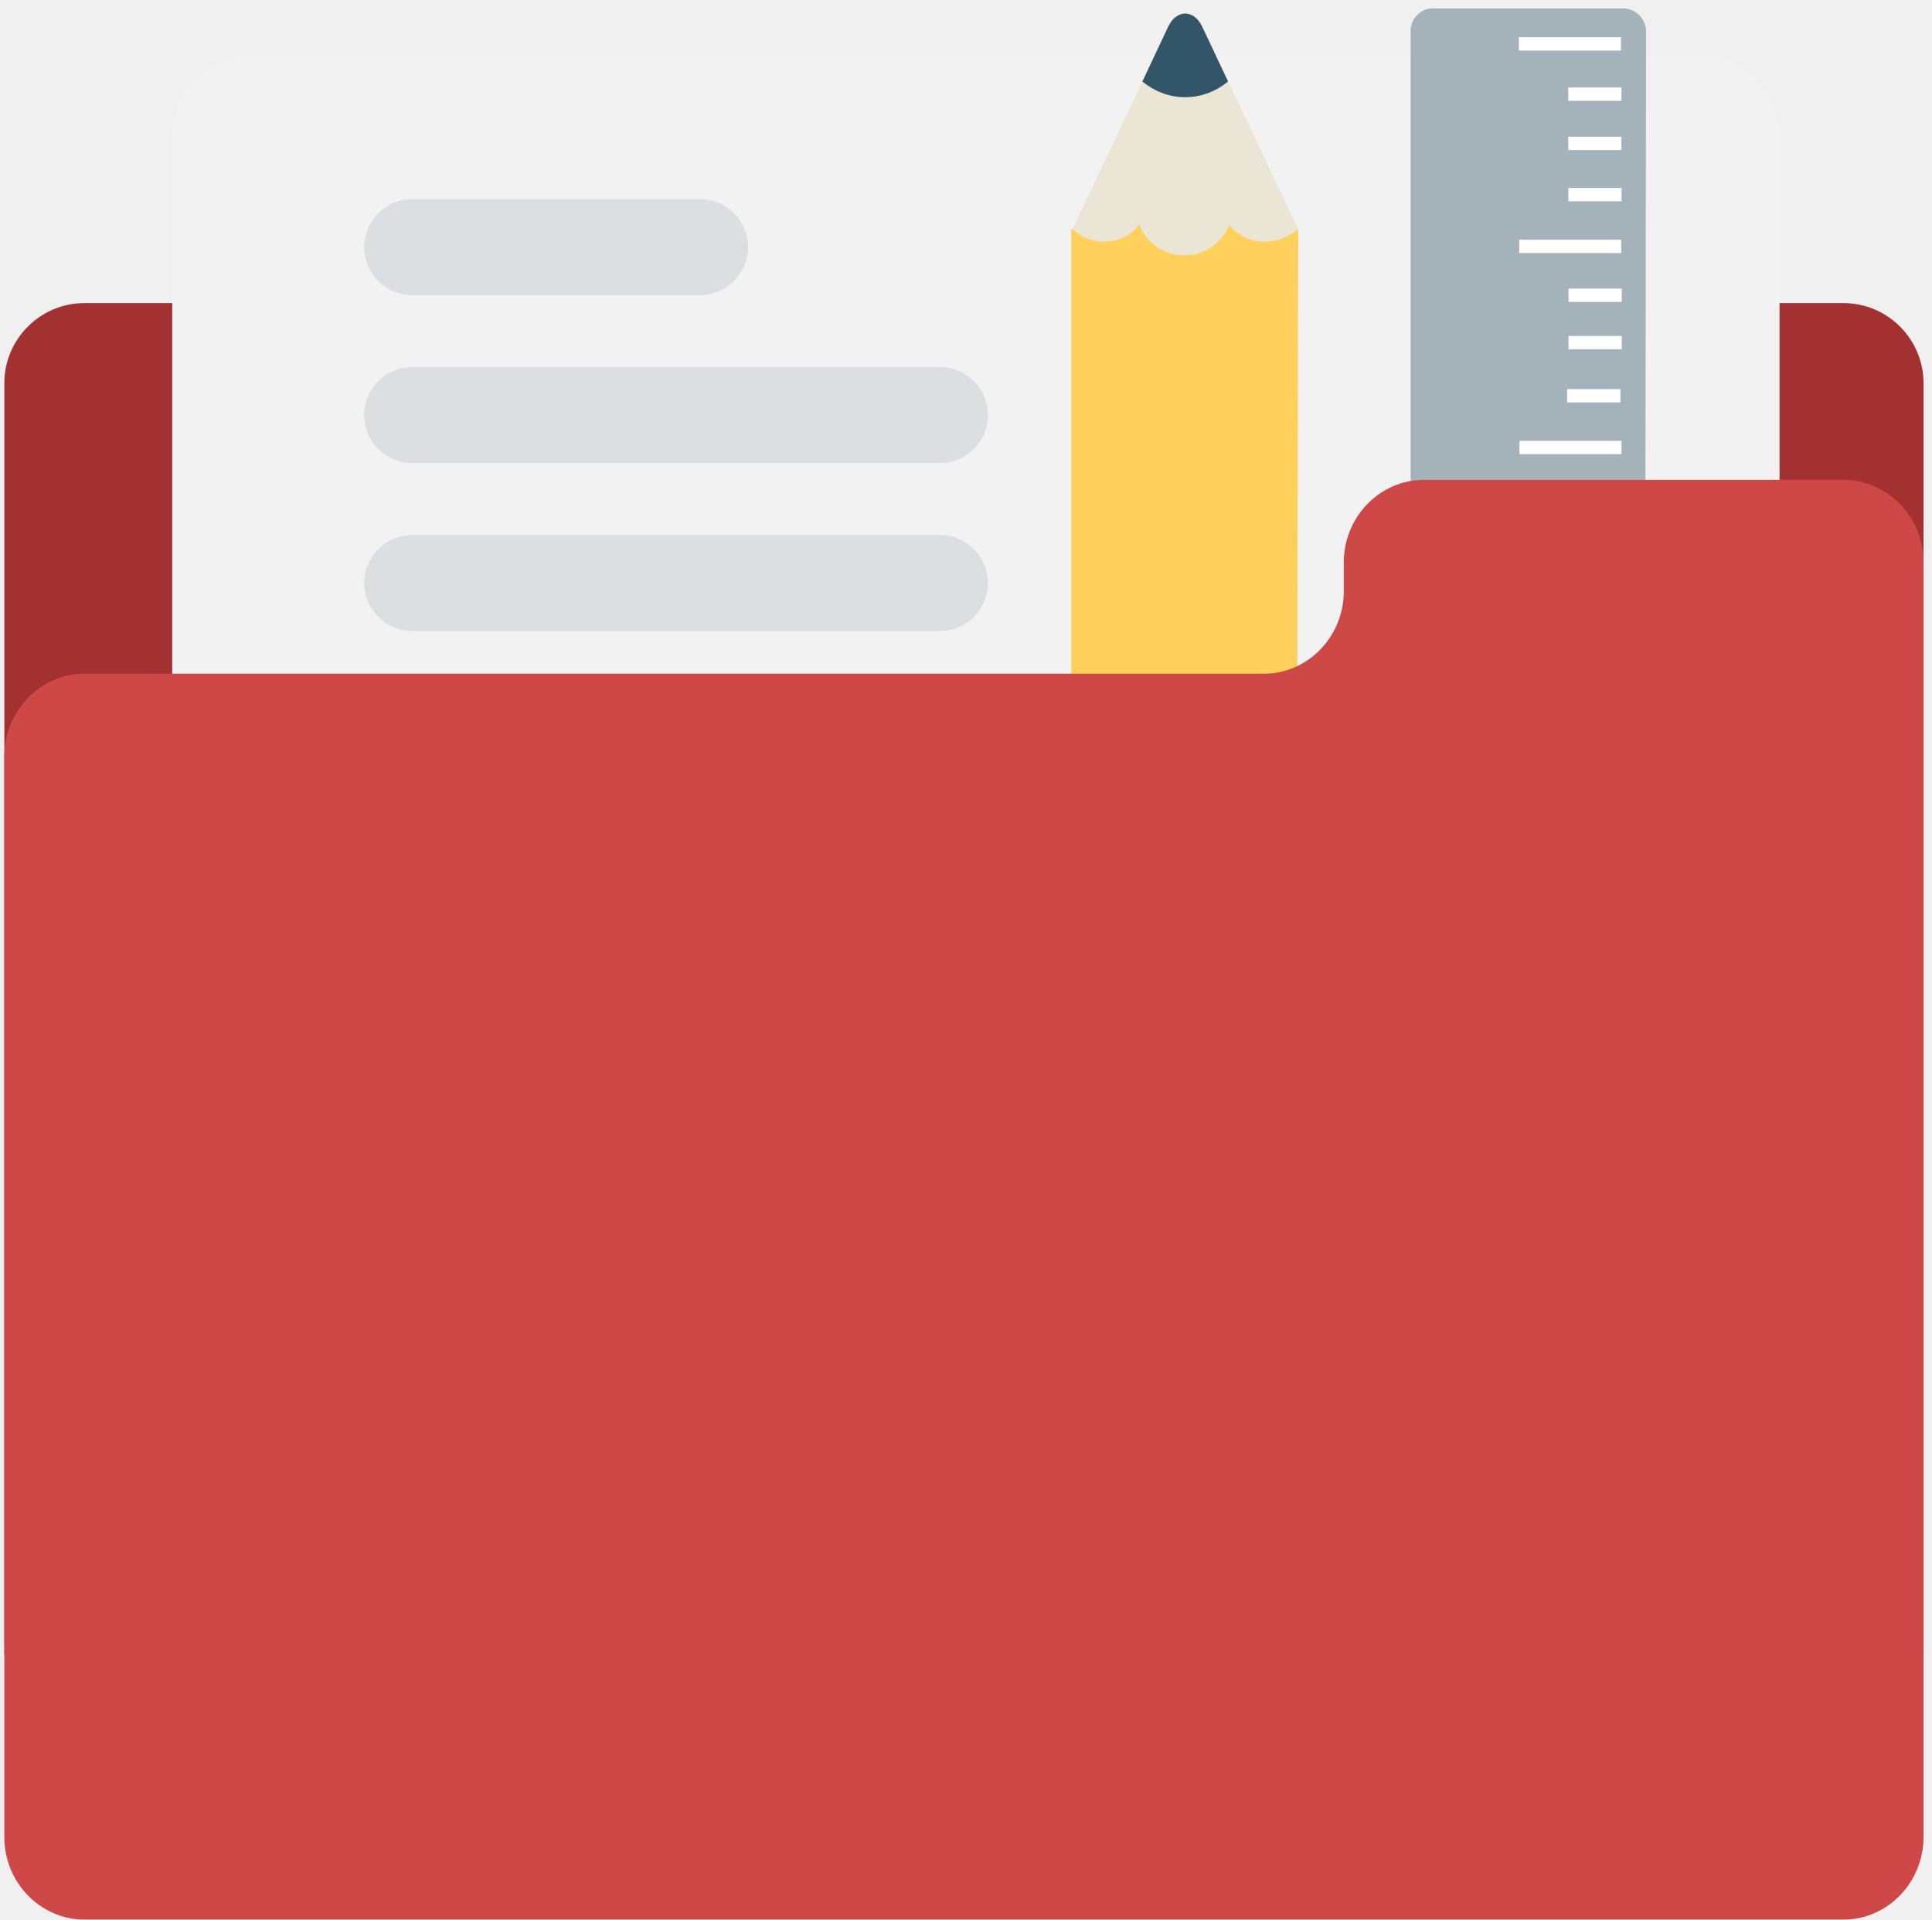
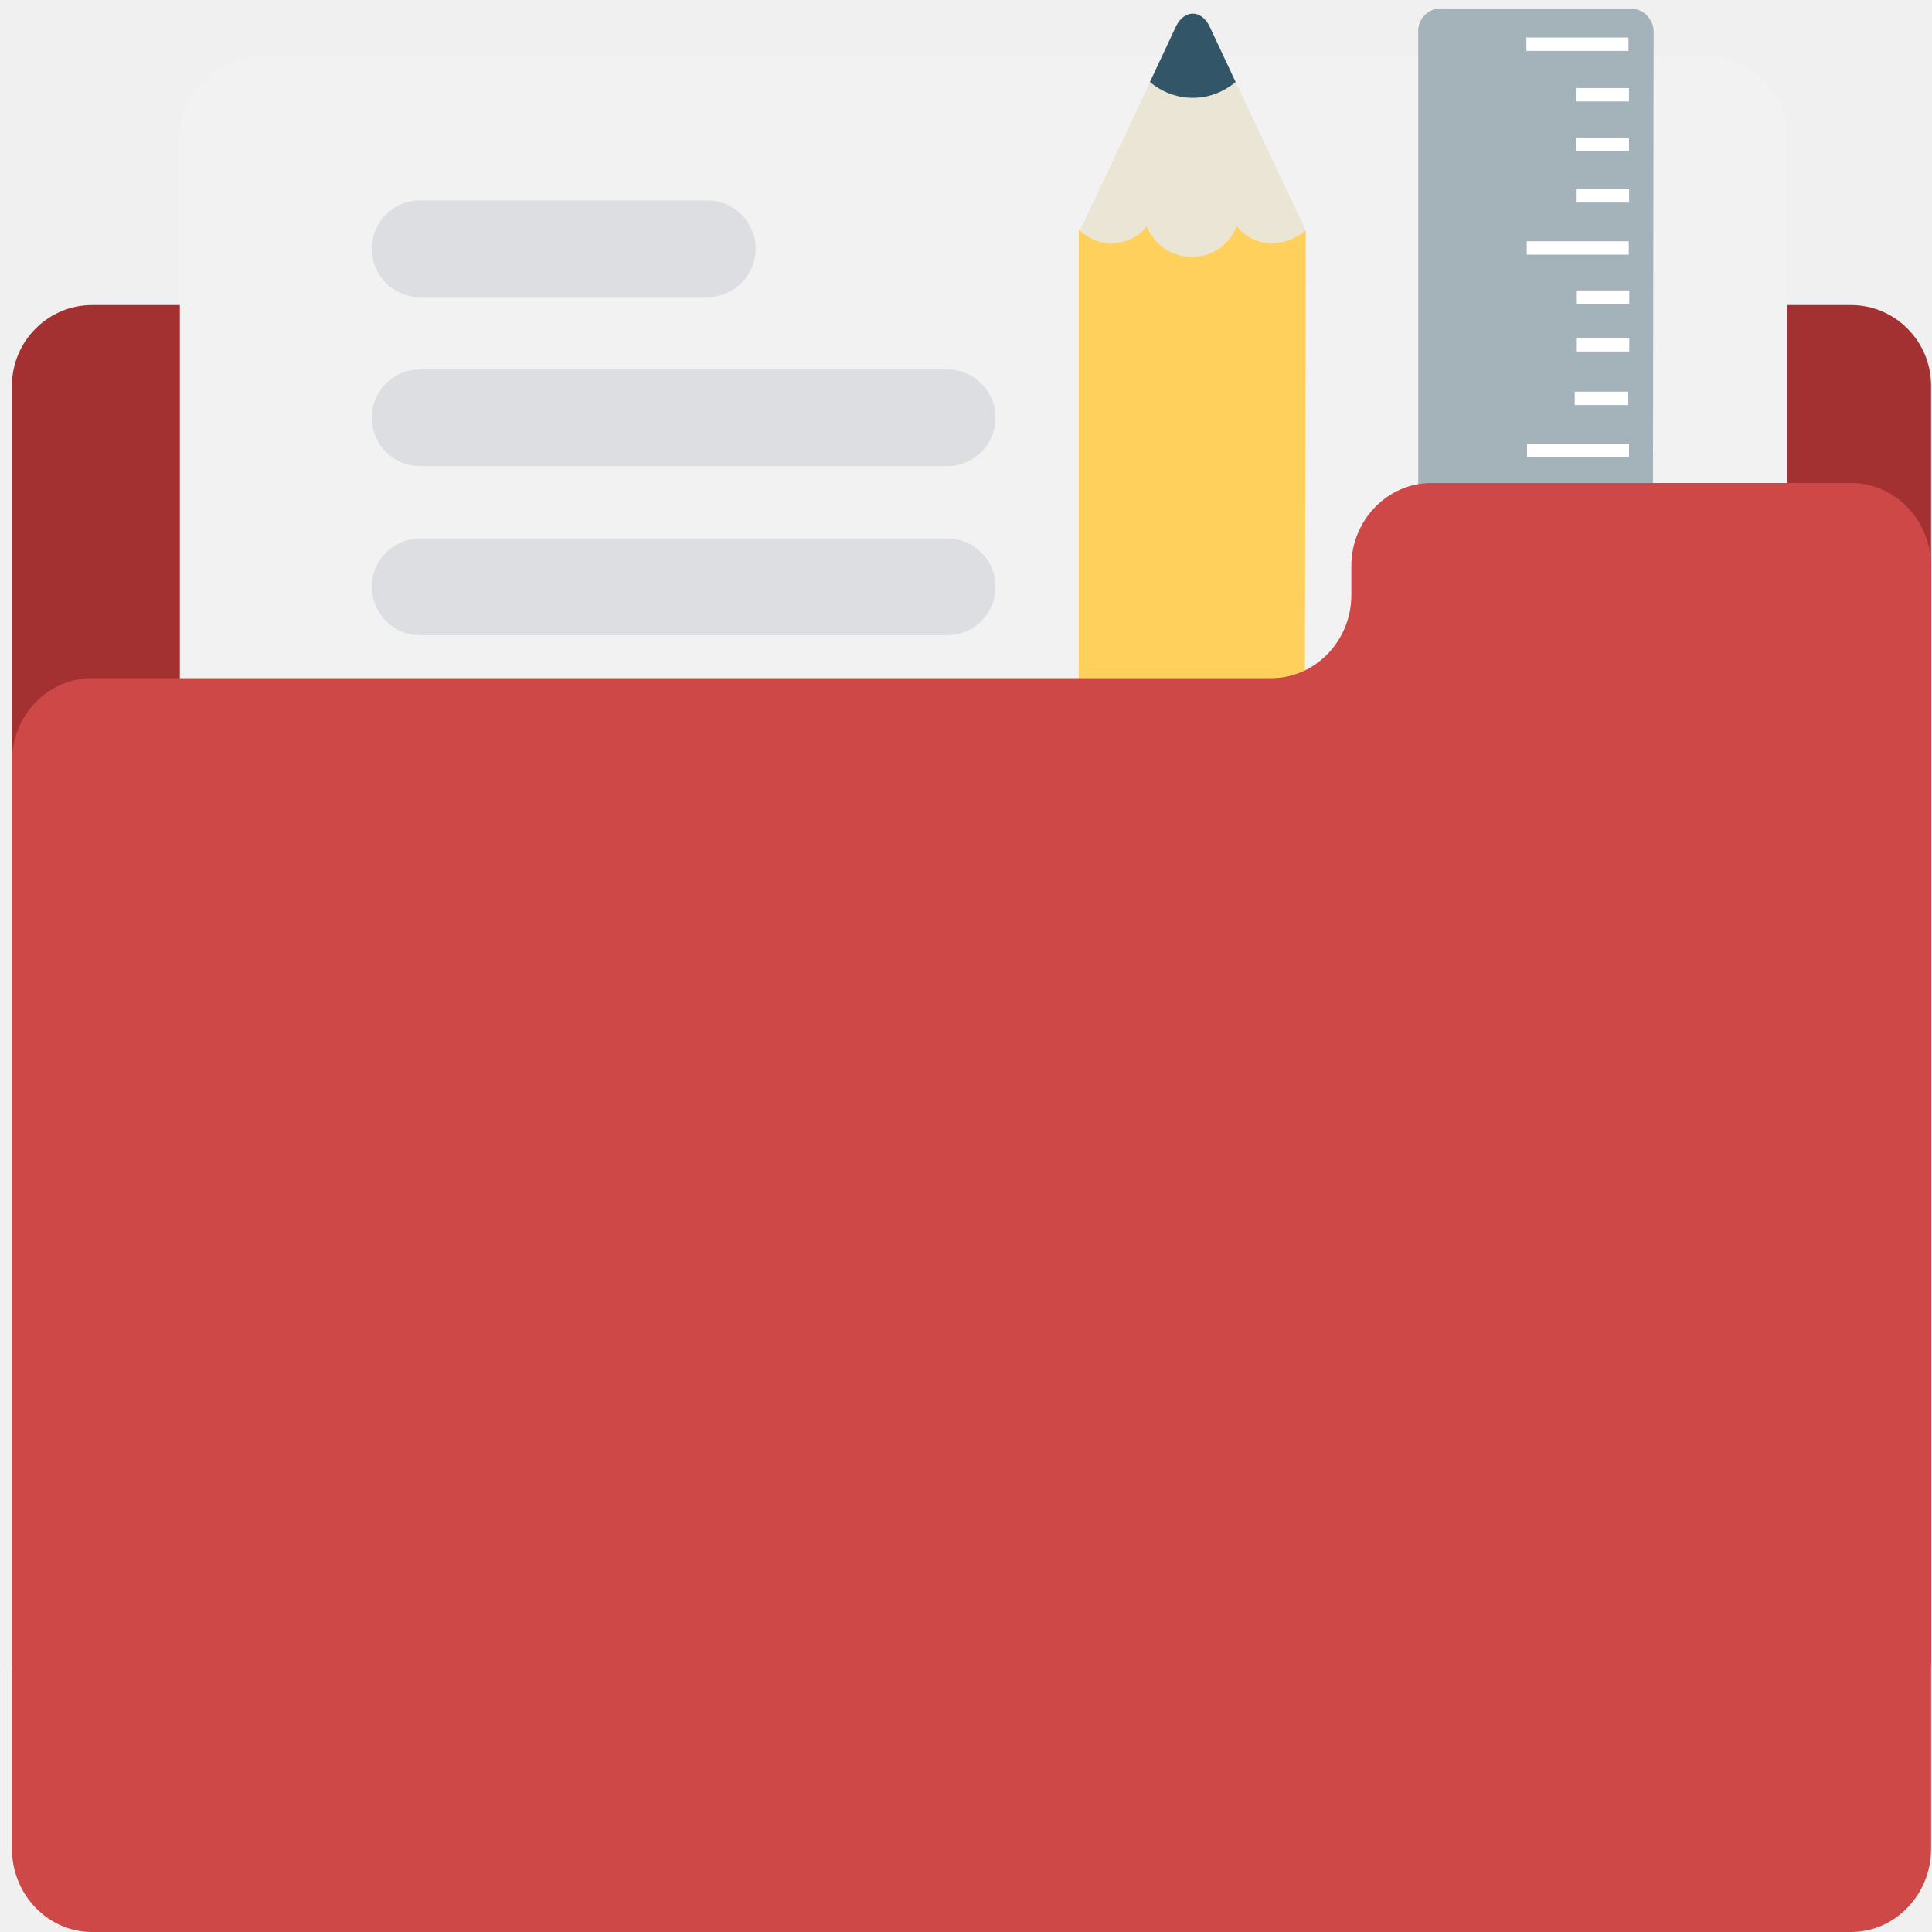
- <svg xmlns="http://www.w3.org/2000/svg" width="151" height="150" viewBox="0 0 151 150" fill="none">
+ <svg xmlns="http://www.w3.org/2000/svg" width="150" height="150" viewBox="0 0 150 150" fill="none">
  <g clip-path="url(#clip0)">
-     <path d="M150.339 129.311H0.34V29.936C0.34 26.498 3.152 23.686 6.59 23.686H144.089C147.527 23.686 150.339 26.498 150.339 29.936L150.339 129.311Z" fill="#A33131" />
-     <path d="M139.085 60.563H13.46V10.633C13.46 7.157 16.33 4.313 19.837 4.313H132.708C136.215 4.313 139.085 7.157 139.085 10.633V60.563V60.563Z" fill="#F2F2F2" />
-     <path d="M89.291 6.377L83.814 17.902L85.204 20.762L99.916 20.762L101.469 17.902L95.993 6.377C95.094 7.112 93.95 7.603 92.642 7.603C91.334 7.603 90.19 7.112 89.291 6.377Z" fill="#EBE5D5" />
-     <path d="M91.325 2.039L89.282 6.371C90.181 7.106 91.325 7.597 92.633 7.597C93.941 7.597 95.085 7.106 95.984 6.371L93.941 2.039C93.287 0.731 91.979 0.731 91.325 2.039Z" fill="#325667" />
-     <path d="M83.897 66.552C83.897 68.024 85.123 69.25 86.594 69.25L98.691 69.25C100.162 69.25 101.388 68.024 101.388 66.553L101.388 60.504L83.897 60.504L83.897 66.552Z" fill="#E14A4A" />
-     <path d="M83.847 58.122L83.847 60.549L101.416 60.549L101.416 58.122L83.847 58.122Z" fill="#F3B74B" />
-     <path d="M98.851 18.883C97.706 18.883 96.725 18.393 96.071 17.575C95.499 18.965 94.19 19.946 92.555 19.946C90.92 19.946 89.611 18.965 89.039 17.575C88.385 18.393 87.404 18.883 86.259 18.883C85.278 18.883 84.378 18.475 83.724 17.82L83.724 58.05L101.386 58.05L101.468 17.902C100.732 18.475 99.832 18.883 98.851 18.883Z" fill="#FFD15C" />
-     <path d="M54.715 15.562H32.215C30.144 15.562 28.465 17.241 28.465 19.312C28.465 21.383 30.144 23.062 32.215 23.062H54.715C56.786 23.062 58.465 21.383 58.465 19.312C58.465 17.241 56.786 15.562 54.715 15.562Z" fill="#DCDEE1" />
-     <path d="M73.465 28.686H32.215C30.144 28.686 28.465 30.365 28.465 32.436C28.465 34.507 30.144 36.186 32.215 36.186H73.465C75.536 36.186 77.215 34.507 77.215 32.436C77.215 30.365 75.536 28.686 73.465 28.686Z" fill="#DCDEE1" />
-     <path d="M73.465 41.811H32.215C30.144 41.811 28.465 43.49 28.465 45.561C28.465 47.632 30.144 49.311 32.215 49.311H73.465C75.536 49.311 77.215 47.632 77.215 45.561C77.215 43.49 75.536 41.811 73.465 41.811Z" fill="#DCDEE1" />
-     <path d="M112.135 0.66L126.853 0.66C127.835 0.66 128.652 1.478 128.652 2.459L128.571 59.451C128.571 60.432 127.753 61.25 126.772 61.25L112.054 61.25C111.072 61.25 110.255 60.432 110.255 59.451L110.255 2.541C110.173 1.478 111.072 0.579 112.135 0.66Z" fill="#A4B2B9" />
-     <path d="M126.686 3.952L118.711 3.952L118.711 2.911L126.686 2.911L126.686 3.952Z" fill="white" />
-     <path d="M126.729 7.877L122.568 7.877L122.568 6.837L126.729 6.837L126.729 7.877Z" fill="white" />
-     <path d="M126.729 11.723L122.568 11.723L122.568 10.682L126.729 10.682L126.729 11.723Z" fill="white" />
-     <path d="M126.74 15.729L122.579 15.729L122.579 14.688L126.74 14.688L126.74 15.729Z" fill="white" />
-     <path d="M126.712 19.772L118.736 19.772L118.736 18.732L126.712 18.732L126.712 19.772Z" fill="white" />
-     <path d="M126.752 23.59H122.59V22.549H126.752V23.59Z" fill="white" />
-     <path d="M126.752 27.292H122.59V26.252H126.752V27.292Z" fill="white" />
-     <path d="M126.647 31.447H122.485V30.406H126.647V31.447Z" fill="white" />
-     <path d="M126.733 35.488L118.757 35.488L118.757 34.448L126.733 34.448L126.733 35.488Z" fill="white" />
-     <path d="M126.665 39.296L122.504 39.296L122.504 38.256L126.665 38.256L126.665 39.296Z" fill="white" />
-     <path d="M126.746 43.345L118.77 43.345L118.77 42.305L126.746 42.305L126.746 43.345Z" fill="white" />
-     <path d="M126.678 47.156H122.517V46.115H126.678V47.156Z" fill="white" />
-     <path d="M126.762 51.202L118.786 51.202L118.786 50.161L126.762 50.161L126.762 51.202Z" fill="white" />
-     <path d="M126.689 55.012L122.527 55.012L122.527 53.972L126.689 53.972L126.689 55.012Z" fill="white" />
-     <path d="M126.658 59.056L118.682 59.056L118.682 58.016L126.658 58.016L126.658 59.056Z" fill="white" />
-     <path d="M0.339 59.097V143.553C0.339 147.099 3.152 150 6.589 150H144.089C147.527 150 150.339 147.099 150.339 143.553V43.947C150.339 40.401 147.527 37.5 144.089 37.5H111.277C107.839 37.5 105.027 40.401 105.027 43.947V46.203C105.027 49.749 102.214 52.65 98.777 52.65H6.59C3.152 52.65 0.339 55.551 0.339 59.097Z" fill="#CF4848" />
+     <path d="M149.929 129.311H0.929V29.936C0.929 26.498 3.723 23.686 7.137 23.686H143.72C147.135 23.686 149.928 26.498 149.928 29.936L149.929 129.311Z" fill="#A33131" />
+     <path d="M138.749 60.563H13.962V10.633C13.962 7.157 16.813 4.313 20.296 4.313H132.415C135.899 4.313 138.749 7.157 138.749 10.633V60.563V60.563Z" fill="#F2F2F2" />
+     <path d="M89.287 6.377L83.847 17.902L85.228 20.762L99.842 20.762L101.385 17.902L95.945 6.377C95.052 7.112 93.915 7.603 92.616 7.603C91.317 7.603 90.18 7.112 89.287 6.377Z" fill="#EBE5D5" />
+     <path d="M91.308 2.039L89.278 6.371C90.171 7.106 91.308 7.597 92.607 7.597C93.906 7.597 95.043 7.106 95.936 6.371L93.906 2.039C93.257 0.731 91.958 0.731 91.308 2.039Z" fill="#325667" />
+     <path d="M83.929 66.553C83.929 68.024 85.147 69.25 86.609 69.25L98.625 69.25C100.086 69.25 101.304 68.024 101.304 66.553L101.304 60.504L83.929 60.504L83.929 66.553Z" fill="#E14A4A" />
+     <path d="M83.879 58.122L83.879 60.549L101.332 60.549L101.332 58.122L83.879 58.122Z" fill="#F3B74B" />
+     <path d="M98.784 18.883C97.647 18.883 96.672 18.393 96.022 17.575C95.454 18.965 94.154 19.946 92.53 19.946C90.905 19.946 89.606 18.965 89.037 17.575C88.387 18.393 87.413 18.883 86.275 18.883C85.301 18.883 84.407 18.475 83.758 17.82L83.758 58.05L101.302 58.05L101.383 17.902C100.652 18.475 99.758 18.883 98.784 18.883Z" fill="#FFD15C" />
+     <path d="M54.942 15.562H32.592C30.535 15.562 28.867 17.241 28.867 19.312C28.867 21.383 30.535 23.062 32.592 23.062H54.942C56.999 23.062 58.667 21.383 58.667 19.312C58.667 17.241 56.999 15.562 54.942 15.562Z" fill="#DCDEE1" />
+     <path d="M73.567 28.686H32.592C30.535 28.686 28.867 30.365 28.867 32.436C28.867 34.507 30.535 36.186 32.592 36.186H73.567C75.624 36.186 77.292 34.507 77.292 32.436C77.292 30.365 75.624 28.686 73.567 28.686Z" fill="#DCDEE1" />
+     <path d="M73.567 41.811H32.592C30.535 41.811 28.867 43.49 28.867 45.561C28.867 47.632 30.535 49.311 32.592 49.311H73.567C75.624 49.311 77.292 47.632 77.292 45.561C77.292 43.49 75.624 41.811 73.567 41.811Z" fill="#DCDEE1" />
+     <path d="M111.979 0.66L126.599 0.66C127.574 0.66 128.386 1.478 128.386 2.459L128.305 59.451C128.305 60.432 127.493 61.25 126.518 61.25L111.898 61.25C110.923 61.25 110.111 60.432 110.111 59.451L110.111 2.541C110.03 1.478 110.924 0.579 111.979 0.66Z" fill="#A4B2B9" />
+     <path d="M126.433 3.952L118.511 3.952L118.511 2.911L126.433 2.911L126.433 3.952Z" fill="white" />
+     <path d="M126.476 7.877L122.342 7.877L122.342 6.837L126.476 6.837L126.476 7.877Z" fill="white" />
+     <path d="M126.476 11.723L122.342 11.723L122.342 10.682L126.476 10.682L126.476 11.723Z" fill="white" />
+     <path d="M126.487 15.729L122.353 15.729L122.353 14.688L126.487 14.688L126.487 15.729Z" fill="white" />
+     <path d="M126.459 19.772L118.536 19.772L118.536 18.732L126.459 18.732L126.459 19.772Z" fill="white" />
+     <path d="M126.498 23.59H122.365V22.549H126.498V23.59Z" fill="white" />
+     <path d="M126.498 27.292H122.365V26.252H126.498V27.292Z" fill="white" />
+     <path d="M126.394 31.447H122.26V30.406H126.394V31.447Z" fill="white" />
+     <path d="M126.48 35.488L118.557 35.488L118.557 34.448L126.48 34.448L126.48 35.488Z" fill="white" />
+     <path d="M126.412 39.296L122.279 39.296L122.279 38.256L126.412 38.256L126.412 39.296Z" fill="white" />
+     <path d="M126.493 43.345L118.57 43.345L118.57 42.305L126.493 42.305L126.493 43.345Z" fill="white" />
+     <path d="M126.426 47.156H122.292V46.115H126.426V47.156Z" fill="white" />
+     <path d="M126.509 51.202L118.586 51.202L118.586 50.161L126.509 50.161L126.509 51.202Z" fill="white" />
+     <path d="M126.436 55.012L122.302 55.012L122.302 53.972L126.436 53.972L126.436 55.012Z" fill="white" />
+     <path d="M126.405 59.056L118.482 59.056L118.482 58.016L126.405 58.016L126.405 59.056Z" fill="white" />
+     <path d="M0.929 59.097V143.553C0.929 147.099 3.722 150 7.137 150H143.72C147.135 150 149.929 147.099 149.929 143.553V43.947C149.929 40.401 147.135 37.5 143.72 37.5H111.126C107.712 37.5 104.918 40.401 104.918 43.947V46.203C104.918 49.749 102.124 52.65 98.71 52.65H7.137C3.722 52.65 0.929 55.551 0.929 59.097Z" fill="#CF4848" />
  </g>
  <defs>
    <clipPath id="clip0">
-       <rect width="150" height="150" fill="white" transform="translate(0.339355)" />
+       <rect width="149" height="150" fill="white" transform="translate(0.928711)" />
    </clipPath>
  </defs>
</svg>
